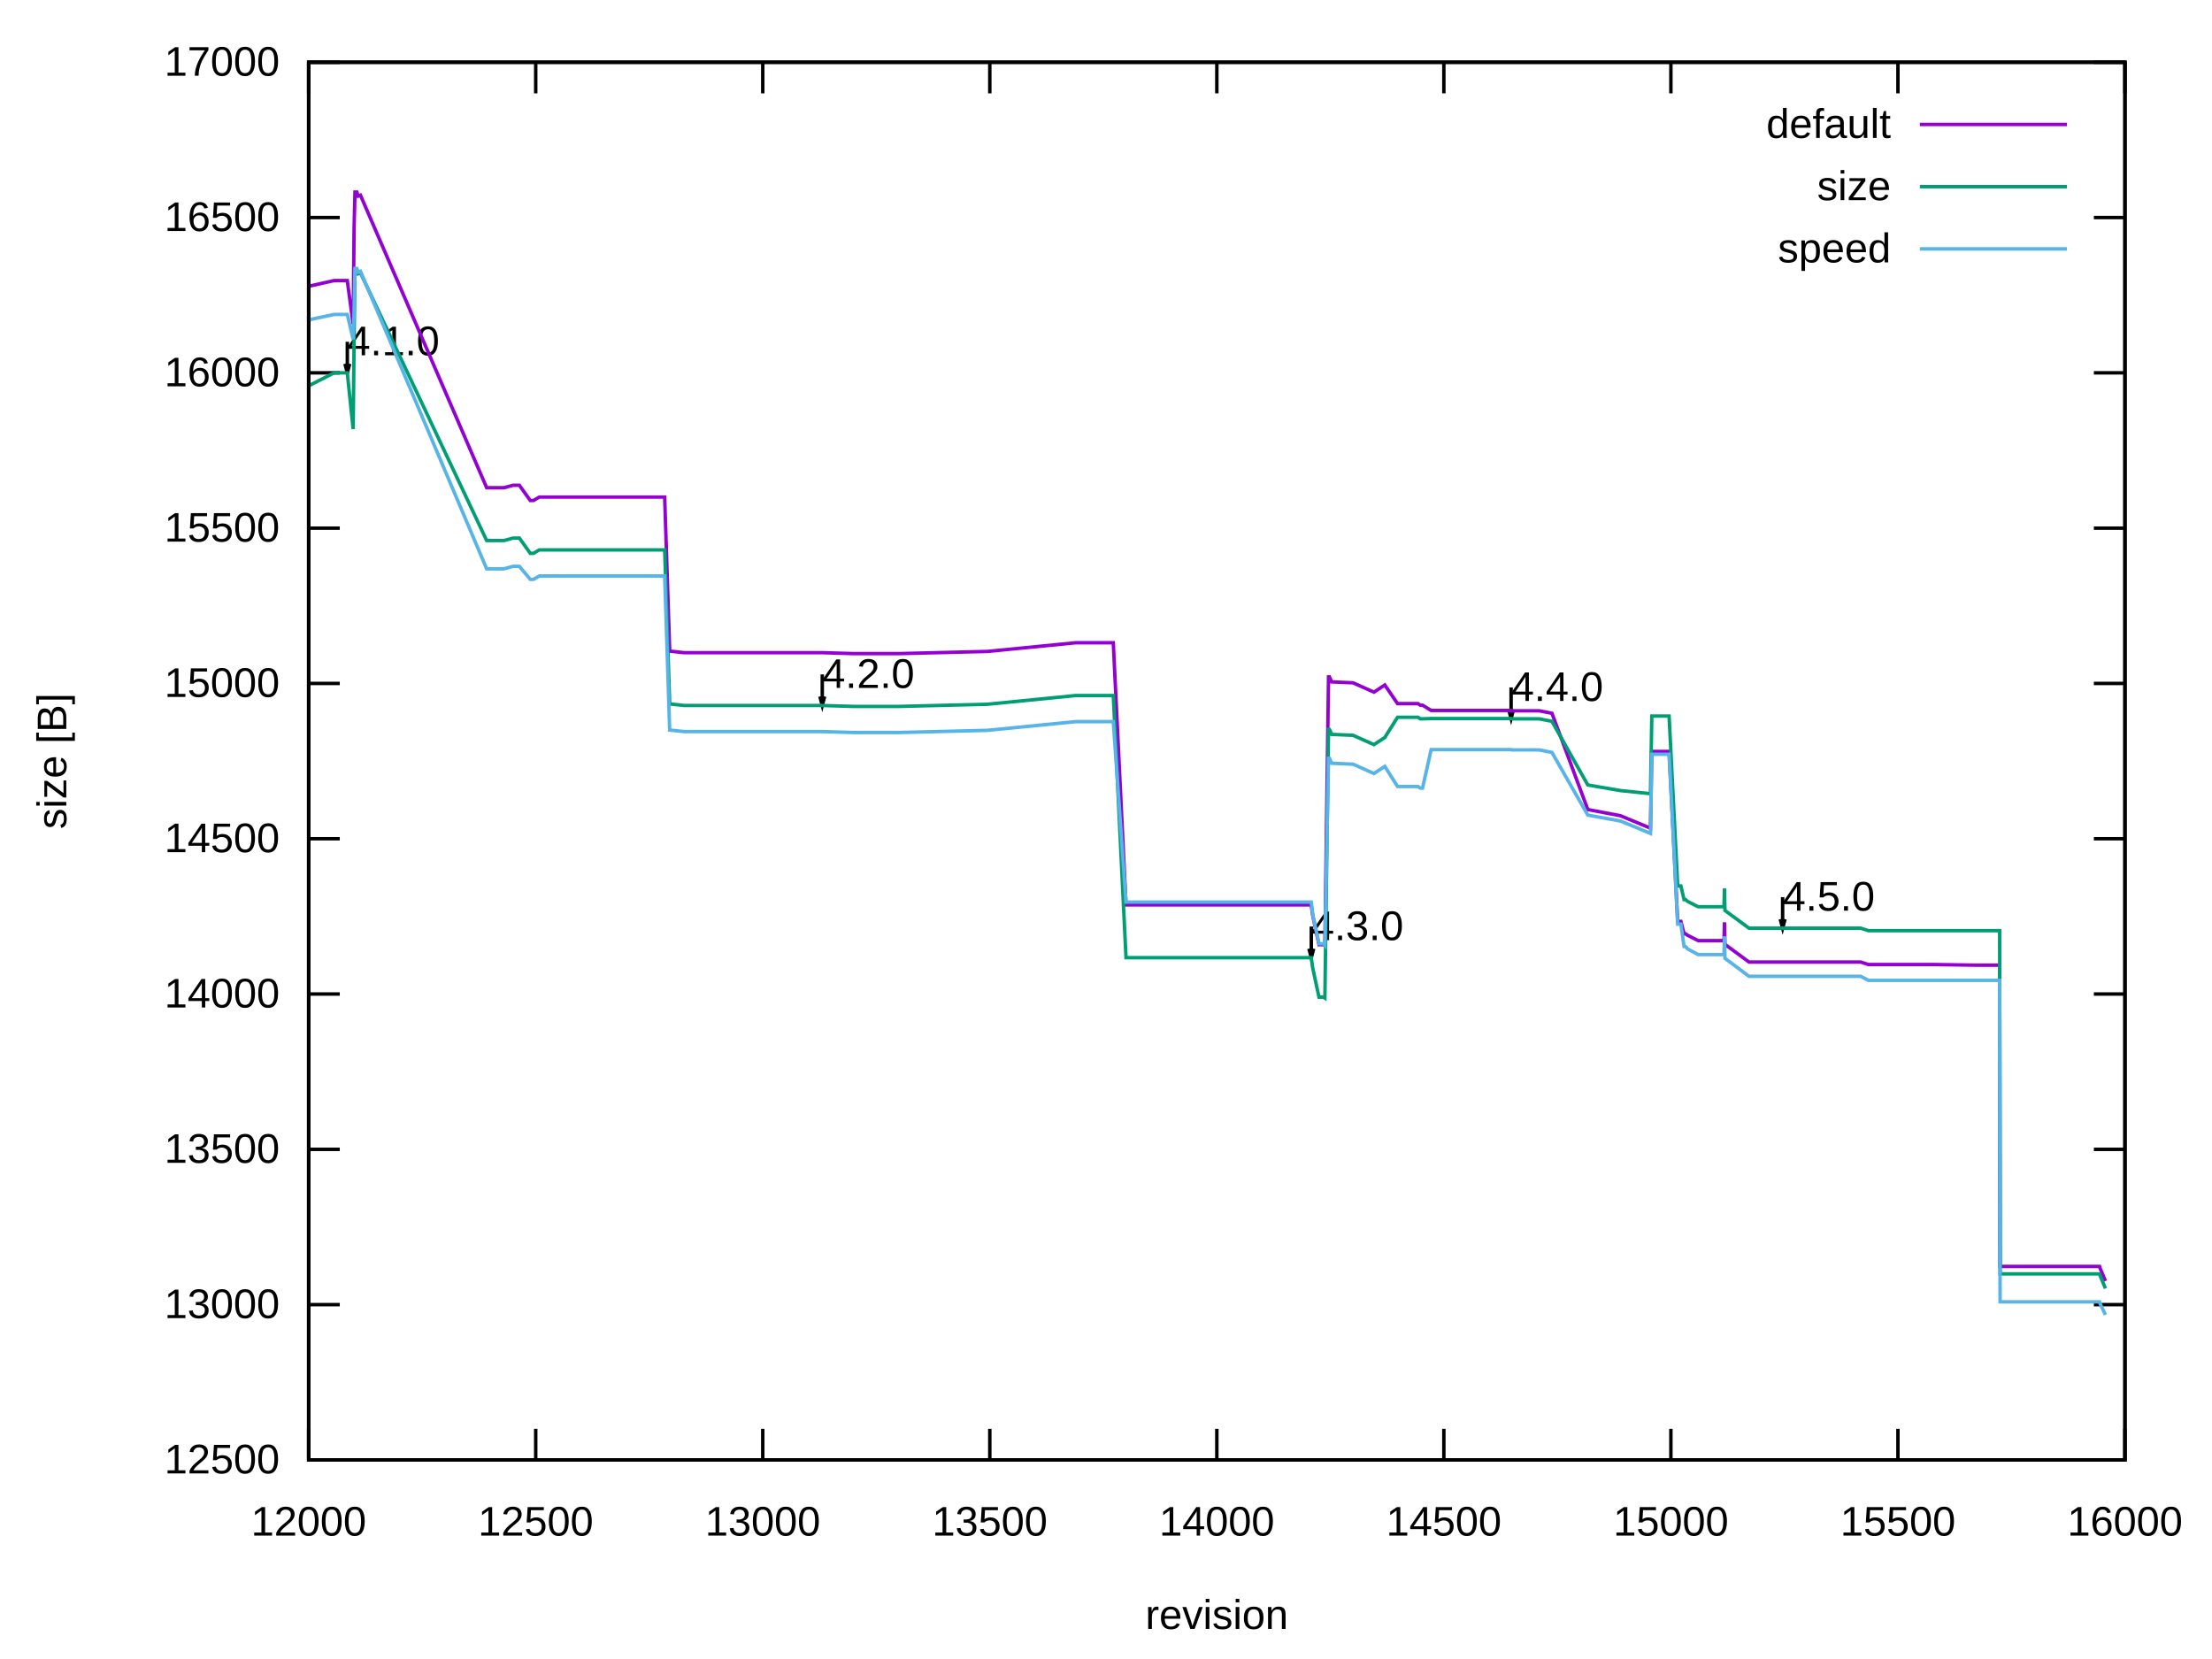
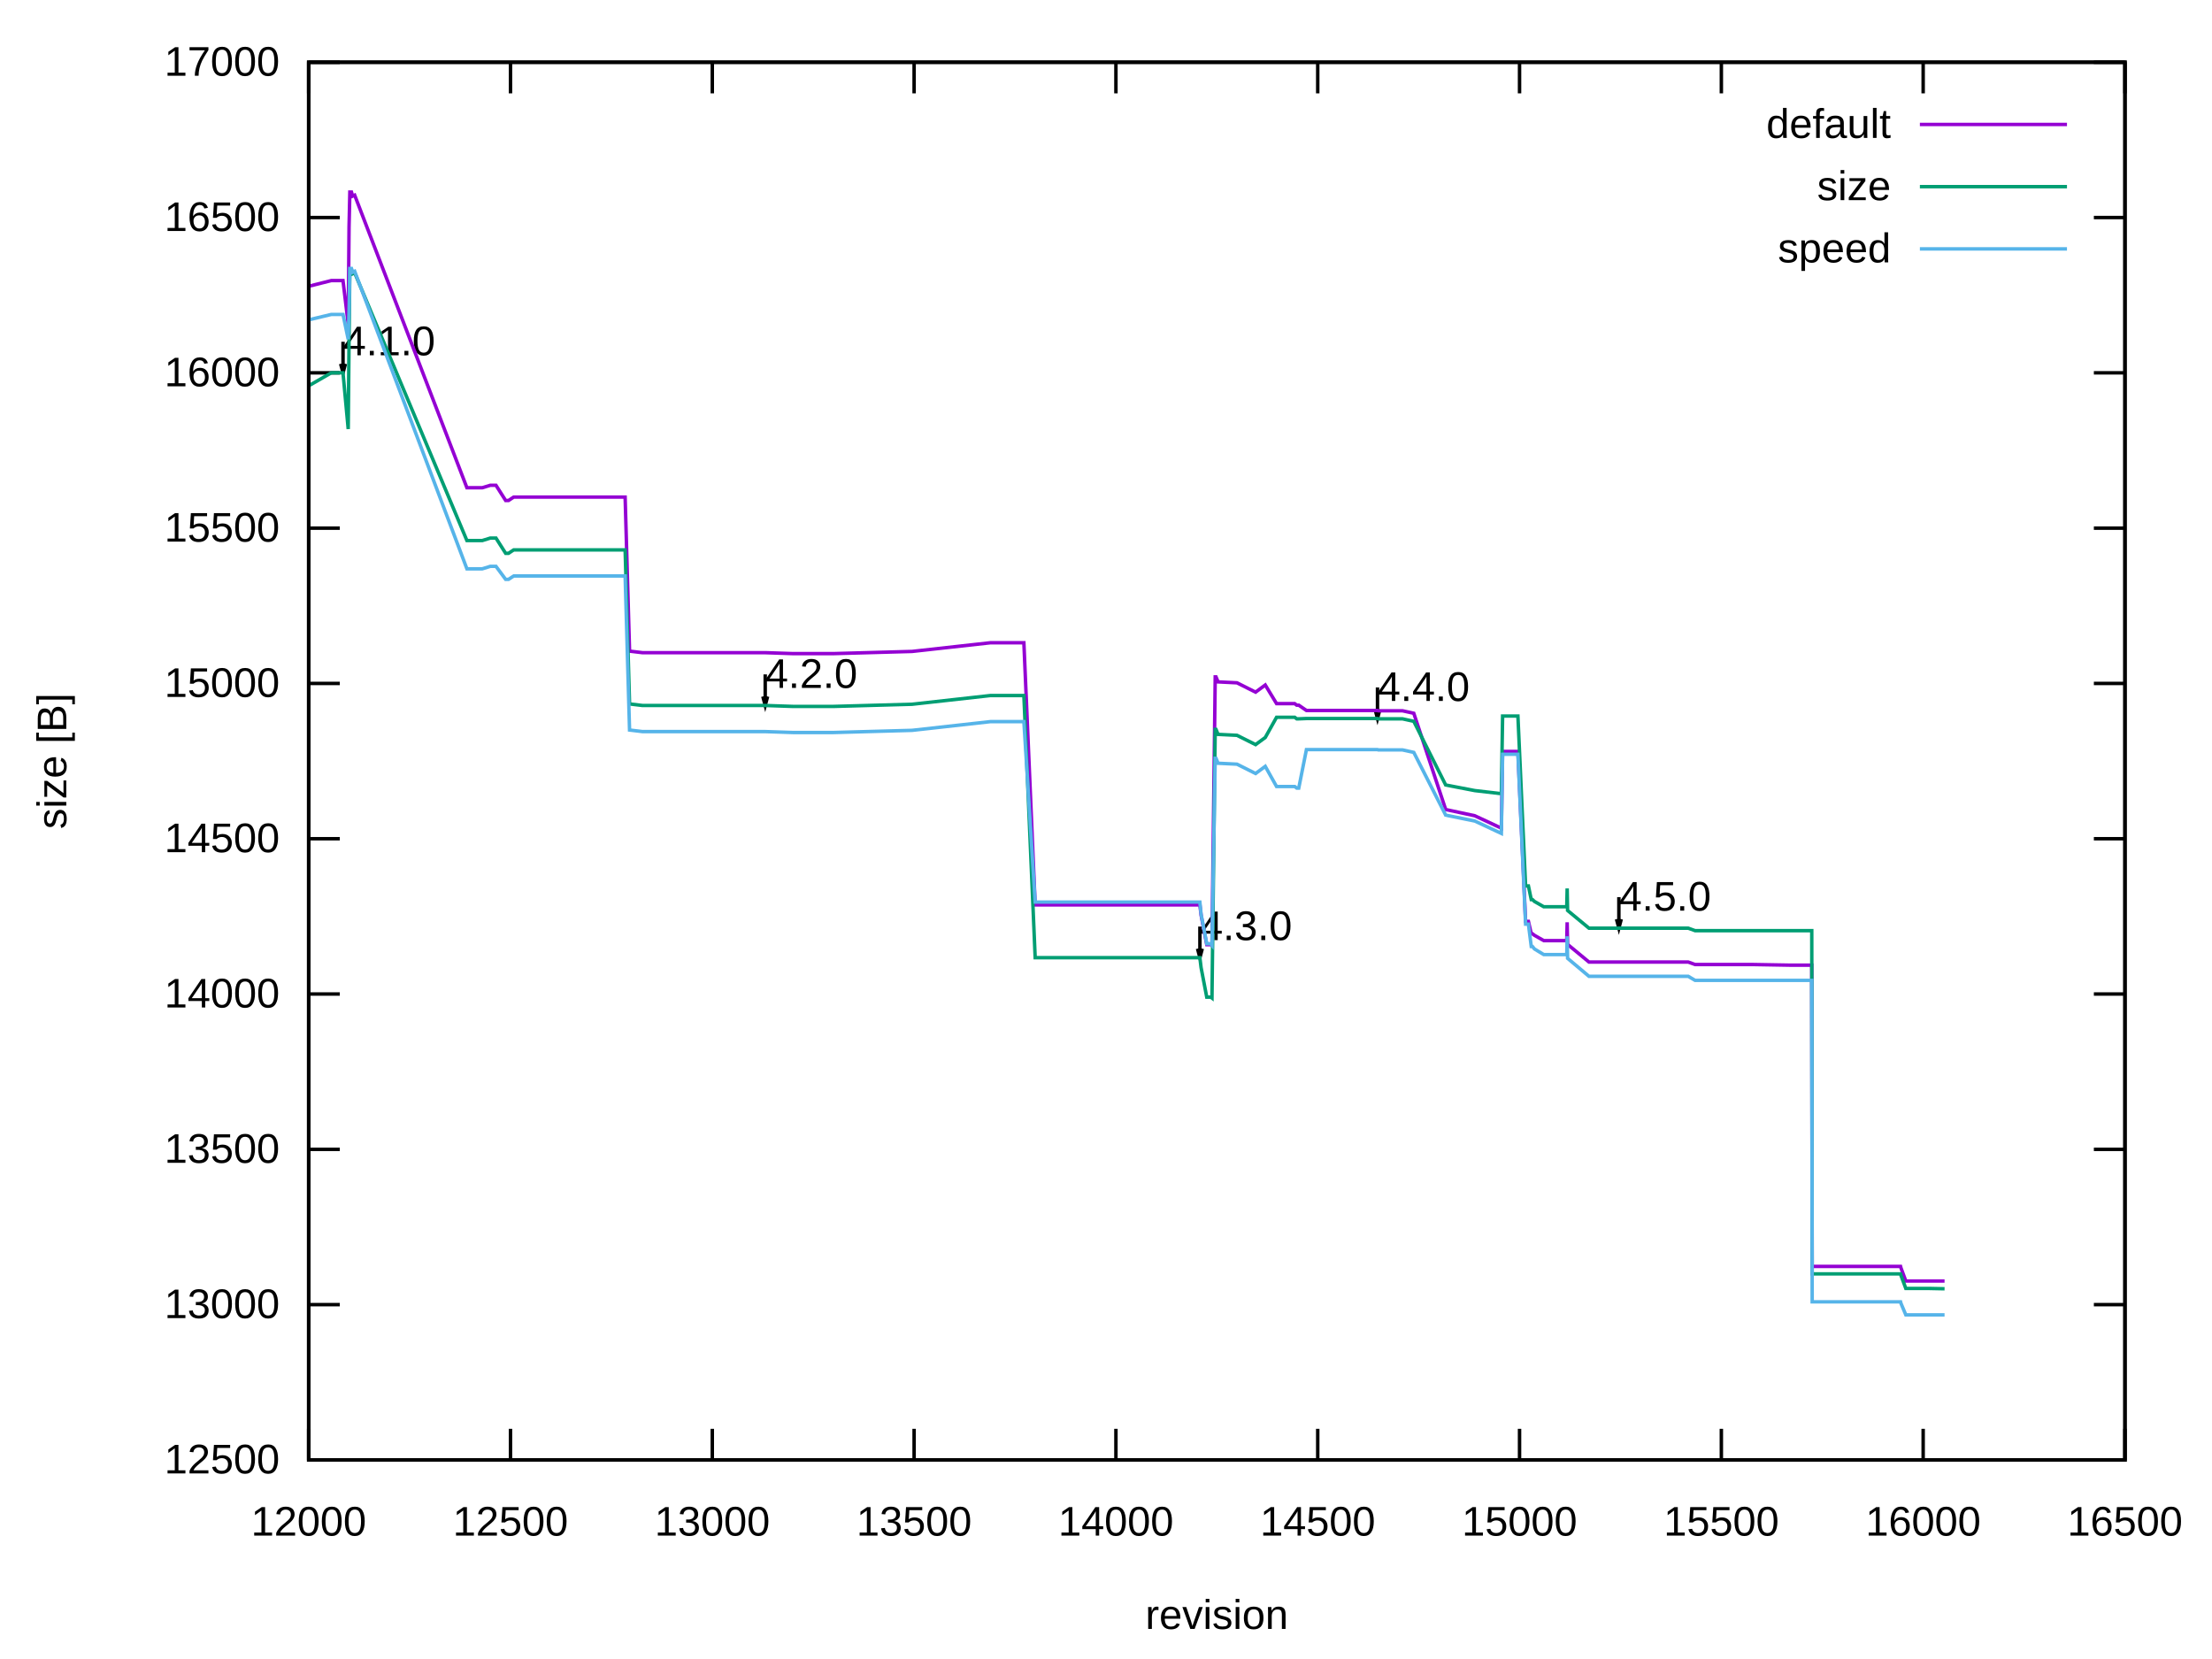
<svg xmlns="http://www.w3.org/2000/svg" xmlns:xlink="http://www.w3.org/1999/xlink" width="640" height="480" viewBox="0 0 640 480">
  <g id="gnuplot_canvas">
    <rect x="0" y="0" width="640" height="480" fill="none" />
    <defs>
      <circle id="gpDot" r="0.5" stroke-width="0.5" stroke="currentColor" />
      <path id="gpPt0" stroke-width="0.222" stroke="currentColor" d="M-1,0 h2 M0,-1 v2" />
      <path id="gpPt1" stroke-width="0.222" stroke="currentColor" d="M-1,-1 L1,1 M1,-1 L-1,1" />
      <path id="gpPt2" stroke-width="0.222" stroke="currentColor" d="M-1,0 L1,0 M0,-1 L0,1 M-1,-1 L1,1 M-1,1 L1,-1" />
      <rect id="gpPt3" stroke-width="0.222" stroke="currentColor" x="-1" y="-1" width="2" height="2" />
      <rect id="gpPt4" stroke-width="0.222" stroke="currentColor" fill="currentColor" x="-1" y="-1" width="2" height="2" />
      <circle id="gpPt5" stroke-width="0.222" stroke="currentColor" cx="0" cy="0" r="1" />
      <use xlink:href="#gpPt5" id="gpPt6" fill="currentColor" stroke="none" />
      <path id="gpPt7" stroke-width="0.222" stroke="currentColor" d="M0,-1.33 L-1.33,0.67 L1.33,0.67 z" />
      <use xlink:href="#gpPt7" id="gpPt8" fill="currentColor" stroke="none" />
      <use xlink:href="#gpPt7" id="gpPt9" stroke="currentColor" transform="rotate(180)" />
      <use xlink:href="#gpPt9" id="gpPt10" fill="currentColor" stroke="none" />
      <use xlink:href="#gpPt3" id="gpPt11" stroke="currentColor" transform="rotate(45)" />
      <use xlink:href="#gpPt11" id="gpPt12" fill="currentColor" stroke="none" />
      <path id="gpPt13" stroke-width="0.222" stroke="currentColor" d="M0,1.330 L1.265,0.411 L0.782,-1.067 L-0.782,-1.076 L-1.265,0.411 z" />
      <use xlink:href="#gpPt13" id="gpPt14" fill="currentColor" stroke="none" />
      <filter id="textbox" filterUnits="objectBoundingBox" x="0" y="0" height="1" width="1">
        <feFlood flood-color="white" flood-opacity="1" result="bgnd" />
        <feComposite in="SourceGraphic" in2="bgnd" operator="atop" />
      </filter>
      <filter id="greybox" filterUnits="objectBoundingBox" x="0" y="0" height="1" width="1">
        <feFlood flood-color="lightgrey" flood-opacity="1" result="grey" />
        <feComposite in="SourceGraphic" in2="grey" operator="atop" />
      </filter>
    </defs>
    <g fill="none" color="white" stroke="currentColor" stroke-width="1.00" stroke-linecap="butt" stroke-linejoin="miter">
</g>
    <g fill="none" color="black" stroke="currentColor" stroke-width="1.00" stroke-linecap="butt" stroke-linejoin="miter">
      <path stroke="black" d="M89.31,422.40 L98.31,422.40 M614.82,422.40 L605.82,422.40  " />
      <g transform="translate(80.92,426.30)" stroke="none" fill="black" font-family="Arial" font-size="12.00" text-anchor="end">
        <text>
          <tspan font-family="Arial"> 12500</tspan>
        </text>
      </g>
    </g>
    <g fill="none" color="black" stroke="currentColor" stroke-width="1.00" stroke-linecap="butt" stroke-linejoin="miter">
      <path stroke="black" d="M89.31,377.47 L98.31,377.47 M614.82,377.47 L605.82,377.47  " />
      <g transform="translate(80.92,381.37)" stroke="none" fill="black" font-family="Arial" font-size="12.00" text-anchor="end">
        <text>
          <tspan font-family="Arial"> 13000</tspan>
        </text>
      </g>
    </g>
    <g fill="none" color="black" stroke="currentColor" stroke-width="1.00" stroke-linecap="butt" stroke-linejoin="miter">
      <path stroke="black" d="M89.31,332.54 L98.31,332.54 M614.82,332.54 L605.82,332.54  " />
      <g transform="translate(80.92,336.44)" stroke="none" fill="black" font-family="Arial" font-size="12.00" text-anchor="end">
        <text>
          <tspan font-family="Arial"> 13500</tspan>
        </text>
      </g>
    </g>
    <g fill="none" color="black" stroke="currentColor" stroke-width="1.00" stroke-linecap="butt" stroke-linejoin="miter">
      <path stroke="black" d="M89.31,287.60 L98.31,287.60 M614.82,287.60 L605.82,287.60  " />
      <g transform="translate(80.92,291.50)" stroke="none" fill="black" font-family="Arial" font-size="12.00" text-anchor="end">
        <text>
          <tspan font-family="Arial"> 14000</tspan>
        </text>
      </g>
    </g>
    <g fill="none" color="black" stroke="currentColor" stroke-width="1.00" stroke-linecap="butt" stroke-linejoin="miter">
      <path stroke="black" d="M89.31,242.67 L98.31,242.67 M614.82,242.67 L605.82,242.67  " />
      <g transform="translate(80.92,246.57)" stroke="none" fill="black" font-family="Arial" font-size="12.00" text-anchor="end">
        <text>
          <tspan font-family="Arial"> 14500</tspan>
        </text>
      </g>
    </g>
    <g fill="none" color="black" stroke="currentColor" stroke-width="1.00" stroke-linecap="butt" stroke-linejoin="miter">
      <path stroke="black" d="M89.31,197.74 L98.31,197.74 M614.82,197.74 L605.82,197.74  " />
      <g transform="translate(80.92,201.64)" stroke="none" fill="black" font-family="Arial" font-size="12.00" text-anchor="end">
        <text>
          <tspan font-family="Arial"> 15000</tspan>
        </text>
      </g>
    </g>
    <g fill="none" color="black" stroke="currentColor" stroke-width="1.00" stroke-linecap="butt" stroke-linejoin="miter">
      <path stroke="black" d="M89.31,152.81 L98.31,152.81 M614.82,152.81 L605.82,152.81  " />
      <g transform="translate(80.92,156.71)" stroke="none" fill="black" font-family="Arial" font-size="12.00" text-anchor="end">
        <text>
          <tspan font-family="Arial"> 15500</tspan>
        </text>
      </g>
    </g>
    <g fill="none" color="black" stroke="currentColor" stroke-width="1.00" stroke-linecap="butt" stroke-linejoin="miter">
      <path stroke="black" d="M89.31,107.87 L98.31,107.87 M614.82,107.87 L605.82,107.87  " />
      <g transform="translate(80.92,111.77)" stroke="none" fill="black" font-family="Arial" font-size="12.00" text-anchor="end">
        <text>
          <tspan font-family="Arial"> 16000</tspan>
        </text>
      </g>
    </g>
    <g fill="none" color="black" stroke="currentColor" stroke-width="1.00" stroke-linecap="butt" stroke-linejoin="miter">
      <path stroke="black" d="M89.31,62.94 L98.31,62.94 M614.82,62.94 L605.82,62.94  " />
      <g transform="translate(80.92,66.84)" stroke="none" fill="black" font-family="Arial" font-size="12.00" text-anchor="end">
        <text>
          <tspan font-family="Arial"> 16500</tspan>
        </text>
      </g>
    </g>
    <g fill="none" color="black" stroke="currentColor" stroke-width="1.00" stroke-linecap="butt" stroke-linejoin="miter">
      <path stroke="black" d="M89.31,18.01 L98.31,18.01 M614.82,18.01 L605.82,18.01  " />
      <g transform="translate(80.92,21.91)" stroke="none" fill="black" font-family="Arial" font-size="12.00" text-anchor="end">
        <text>
          <tspan font-family="Arial"> 17000</tspan>
        </text>
      </g>
    </g>
    <g fill="none" color="black" stroke="currentColor" stroke-width="1.00" stroke-linecap="butt" stroke-linejoin="miter">
      <path stroke="black" d="M89.31,422.40 L89.31,413.40 M89.31,18.01 L89.31,27.01  " />
      <g transform="translate(89.31,444.30)" stroke="none" fill="black" font-family="Arial" font-size="12.00" text-anchor="middle">
        <text>
          <tspan font-family="Arial"> 12000</tspan>
        </text>
      </g>
    </g>
    <g fill="none" color="black" stroke="currentColor" stroke-width="1.00" stroke-linecap="butt" stroke-linejoin="miter">
-       <path stroke="black" d="M155.00,422.40 L155.00,413.40 M155.00,18.01 L155.00,27.01  " />
-       <g transform="translate(155.00,444.30)" stroke="none" fill="black" font-family="Arial" font-size="12.00" text-anchor="middle">
+       <path stroke="black" d="M147.70,422.40 L147.70,413.40 M147.70,18.01 L147.70,27.01  " />
+       <g transform="translate(147.70,444.30)" stroke="none" fill="black" font-family="Arial" font-size="12.00" text-anchor="middle">
        <text>
          <tspan font-family="Arial"> 12500</tspan>
        </text>
      </g>
    </g>
    <g fill="none" color="black" stroke="currentColor" stroke-width="1.00" stroke-linecap="butt" stroke-linejoin="miter">
-       <path stroke="black" d="M220.69,422.40 L220.69,413.40 M220.69,18.01 L220.69,27.01  " />
-       <g transform="translate(220.69,444.30)" stroke="none" fill="black" font-family="Arial" font-size="12.00" text-anchor="middle">
+       <path stroke="black" d="M206.09,422.40 L206.09,413.40 M206.09,18.01 L206.09,27.01  " />
+       <g transform="translate(206.09,444.30)" stroke="none" fill="black" font-family="Arial" font-size="12.00" text-anchor="middle">
        <text>
          <tspan font-family="Arial"> 13000</tspan>
        </text>
      </g>
    </g>
    <g fill="none" color="black" stroke="currentColor" stroke-width="1.00" stroke-linecap="butt" stroke-linejoin="miter">
-       <path stroke="black" d="M286.38,422.40 L286.38,413.40 M286.38,18.01 L286.38,27.01  " />
-       <g transform="translate(286.38,444.30)" stroke="none" fill="black" font-family="Arial" font-size="12.00" text-anchor="middle">
+       <path stroke="black" d="M264.48,422.40 L264.48,413.40 M264.48,18.01 L264.48,27.01  " />
+       <g transform="translate(264.48,444.30)" stroke="none" fill="black" font-family="Arial" font-size="12.00" text-anchor="middle">
        <text>
          <tspan font-family="Arial"> 13500</tspan>
        </text>
      </g>
    </g>
    <g fill="none" color="black" stroke="currentColor" stroke-width="1.00" stroke-linecap="butt" stroke-linejoin="miter">
-       <path stroke="black" d="M352.07,422.40 L352.07,413.40 M352.07,18.01 L352.07,27.01  " />
-       <g transform="translate(352.07,444.30)" stroke="none" fill="black" font-family="Arial" font-size="12.00" text-anchor="middle">
+       <path stroke="black" d="M322.87,422.40 L322.87,413.40 M322.87,18.01 L322.87,27.01  " />
+       <g transform="translate(322.87,444.30)" stroke="none" fill="black" font-family="Arial" font-size="12.00" text-anchor="middle">
        <text>
          <tspan font-family="Arial"> 14000</tspan>
        </text>
      </g>
    </g>
    <g fill="none" color="black" stroke="currentColor" stroke-width="1.00" stroke-linecap="butt" stroke-linejoin="miter">
-       <path stroke="black" d="M417.75,422.40 L417.75,413.40 M417.75,18.01 L417.75,27.01  " />
-       <g transform="translate(417.75,444.30)" stroke="none" fill="black" font-family="Arial" font-size="12.00" text-anchor="middle">
+       <path stroke="black" d="M381.26,422.40 L381.26,413.40 M381.26,18.01 L381.26,27.01  " />
+       <g transform="translate(381.26,444.30)" stroke="none" fill="black" font-family="Arial" font-size="12.00" text-anchor="middle">
        <text>
          <tspan font-family="Arial"> 14500</tspan>
        </text>
      </g>
    </g>
    <g fill="none" color="black" stroke="currentColor" stroke-width="1.00" stroke-linecap="butt" stroke-linejoin="miter">
-       <path stroke="black" d="M483.44,422.40 L483.44,413.40 M483.44,18.01 L483.44,27.01  " />
-       <g transform="translate(483.44,444.30)" stroke="none" fill="black" font-family="Arial" font-size="12.00" text-anchor="middle">
+       <path stroke="black" d="M439.65,422.40 L439.65,413.40 M439.65,18.01 L439.65,27.01  " />
+       <g transform="translate(439.65,444.30)" stroke="none" fill="black" font-family="Arial" font-size="12.00" text-anchor="middle">
        <text>
          <tspan font-family="Arial"> 15000</tspan>
        </text>
      </g>
    </g>
    <g fill="none" color="black" stroke="currentColor" stroke-width="1.00" stroke-linecap="butt" stroke-linejoin="miter">
-       <path stroke="black" d="M549.13,422.40 L549.13,413.40 M549.13,18.01 L549.13,27.01  " />
-       <g transform="translate(549.13,444.30)" stroke="none" fill="black" font-family="Arial" font-size="12.00" text-anchor="middle">
+       <path stroke="black" d="M498.04,422.40 L498.04,413.40 M498.04,18.01 L498.04,27.01  " />
+       <g transform="translate(498.04,444.30)" stroke="none" fill="black" font-family="Arial" font-size="12.00" text-anchor="middle">
        <text>
          <tspan font-family="Arial"> 15500</tspan>
+         </text>
+       </g>
+     </g>
+     <g fill="none" color="black" stroke="currentColor" stroke-width="1.00" stroke-linecap="butt" stroke-linejoin="miter">
+       <path stroke="black" d="M556.43,422.40 L556.43,413.40 M556.43,18.01 L556.43,27.01  " />
+       <g transform="translate(556.43,444.30)" stroke="none" fill="black" font-family="Arial" font-size="12.00" text-anchor="middle">
+         <text>
+           <tspan font-family="Arial"> 16000</tspan>
        </text>
      </g>
    </g>
    <g fill="none" color="black" stroke="currentColor" stroke-width="1.00" stroke-linecap="butt" stroke-linejoin="miter">
      <path stroke="black" d="M614.82,422.40 L614.82,413.40 M614.82,18.01 L614.82,27.01  " />
      <g transform="translate(614.82,444.30)" stroke="none" fill="black" font-family="Arial" font-size="12.00" text-anchor="middle">
        <text>
-           <tspan font-family="Arial"> 16000</tspan>
+           <tspan font-family="Arial"> 16500</tspan>
        </text>
      </g>
    </g>
    <g fill="none" color="black" stroke="currentColor" stroke-width="1.00" stroke-linecap="butt" stroke-linejoin="miter">
</g>
    <g fill="none" color="black" stroke="currentColor" stroke-width="1.00" stroke-linecap="butt" stroke-linejoin="miter">
      <path stroke="black" d="M89.31,18.01 L89.31,422.40 L614.82,422.40 L614.82,18.01 L89.31,18.01 Z  " />
-       <g transform="translate(100.48,102.79)" stroke="none" fill="black" font-family="Arial" font-size="12.00" text-anchor="start">
+       <g transform="translate(99.24,102.79)" stroke="none" fill="black" font-family="Arial" font-size="12.00" text-anchor="start">
        <text>
          <tspan font-family="Arial">4.1.0</tspan>
        </text>
      </g>
-       <g transform="translate(237.90,199.03)" stroke="none" fill="black" font-family="Arial" font-size="12.00" text-anchor="start">
+       <g transform="translate(221.39,199.03)" stroke="none" fill="black" font-family="Arial" font-size="12.00" text-anchor="start">
        <text>
          <tspan font-family="Arial">4.2.0</tspan>
        </text>
      </g>
-       <g transform="translate(379.39,272.00)" stroke="none" fill="black" font-family="Arial" font-size="12.00" text-anchor="start">
+       <g transform="translate(347.16,272.00)" stroke="none" fill="black" font-family="Arial" font-size="12.00" text-anchor="start">
        <text>
          <tspan font-family="Arial">4.3.0</tspan>
        </text>
      </g>
-       <g transform="translate(437.20,202.81)" stroke="none" fill="black" font-family="Arial" font-size="12.00" text-anchor="start">
+       <g transform="translate(398.54,202.81)" stroke="none" fill="black" font-family="Arial" font-size="12.00" text-anchor="start">
        <text>
          <tspan font-family="Arial">4.4.0</tspan>
        </text>
      </g>
-       <g transform="translate(515.76,263.47)" stroke="none" fill="black" font-family="Arial" font-size="12.00" text-anchor="start">
+       <g transform="translate(468.38,263.47)" stroke="none" fill="black" font-family="Arial" font-size="12.00" text-anchor="start">
        <text>
          <tspan font-family="Arial">4.5.0</tspan>
        </text>
      </g>
    </g>
    <g fill="none" color="black" stroke="currentColor" stroke-width="1.00" stroke-linecap="butt" stroke-linejoin="miter">
-       <path stroke="black" d="M99.80,105.26 L100.49,107.86 L101.18,105.26 M100.49,98.88 L100.49,107.86  " />
-     </g>
-     <g fill="none" color="black" stroke="currentColor" stroke-width="1.00" stroke-linecap="butt" stroke-linejoin="miter">
-       <path stroke="black" d="M237.22,201.51 L237.91,204.11 L238.60,201.51 M237.91,195.12 L237.91,204.11  " />
-     </g>
-     <g fill="none" color="black" stroke="currentColor" stroke-width="1.00" stroke-linecap="butt" stroke-linejoin="miter">
-       <path stroke="black" d="M378.71,274.48 L379.40,277.08 L380.09,274.48 M379.40,268.09 L379.40,277.08  " />
-     </g>
-     <g fill="none" color="black" stroke="currentColor" stroke-width="1.00" stroke-linecap="butt" stroke-linejoin="miter">
-       <path stroke="black" d="M436.52,205.28 L437.21,207.88 L437.90,205.28 M437.21,198.90 L437.21,207.88  " />
-     </g>
-     <g fill="none" color="black" stroke="currentColor" stroke-width="1.00" stroke-linecap="butt" stroke-linejoin="miter">
-       <path stroke="black" d="M515.08,265.94 L515.77,268.54 L516.46,265.94 M515.77,259.56 L515.77,268.54  " />
+       <path stroke="black" d="M98.56,105.26 L99.25,107.86 L99.94,105.26 M99.25,98.88 L99.25,107.86  " />
+     </g>
+     <g fill="none" color="black" stroke="currentColor" stroke-width="1.00" stroke-linecap="butt" stroke-linejoin="miter">
+       <path stroke="black" d="M220.71,201.51 L221.40,204.11 L222.09,201.51 M221.40,195.12 L221.40,204.11  " />
+     </g>
+     <g fill="none" color="black" stroke="currentColor" stroke-width="1.00" stroke-linecap="butt" stroke-linejoin="miter">
+       <path stroke="black" d="M346.48,274.48 L347.17,277.08 L347.86,274.48 M347.17,268.09 L347.17,277.08  " />
+     </g>
+     <g fill="none" color="black" stroke="currentColor" stroke-width="1.00" stroke-linecap="butt" stroke-linejoin="miter">
+       <path stroke="black" d="M397.86,205.28 L398.55,207.88 L399.24,205.28 M398.55,198.90 L398.55,207.88  " />
+     </g>
+     <g fill="none" color="black" stroke="currentColor" stroke-width="1.00" stroke-linecap="butt" stroke-linejoin="miter">
+       <path stroke="black" d="M467.70,265.94 L468.39,268.54 L469.08,265.94 M468.39,259.56 L468.39,268.54  " />
    </g>
    <g fill="none" color="black" stroke="currentColor" stroke-width="1.00" stroke-linecap="butt" stroke-linejoin="miter">
</g>
    <g id="gnuplot_plot_1">
      <g fill="none" color="black" stroke="currentColor" stroke-width="1.00" stroke-linecap="butt" stroke-linejoin="miter">
        <g transform="translate(547.09,39.91)" stroke="none" fill="black" font-family="Arial" font-size="12.00" text-anchor="end">
          <text>
            <tspan font-family="Arial">default</tspan>
          </text>
        </g>
      </g>
      <g fill="none" color="black" stroke="currentColor" stroke-width="1.00" stroke-linecap="butt" stroke-linejoin="miter">
-         <path stroke="rgb(148,   0, 211)" d="M555.48,36.01 L598.04,36.01 M89.44,82.80 L96.67,81.18 L100.48,81.18 L102.18,93.77 L102.45,65.64 L102.71,55.57   L103.24,55.57 L103.63,56.74 L104.29,56.47 L140.81,141.12 L143.83,141.12 L145.80,141.12 L148.43,140.41 L150.27,140.41   L153.42,144.81 L154.34,144.81 L156.05,143.82 L173.65,143.82 L177.73,143.82 L179.83,143.82 L180.22,143.82 L187.32,143.82   L192.31,143.82 L193.76,188.39 L197.96,188.84 L202.56,188.84 L204.27,188.84 L206.37,188.84 L207.55,188.84 L216.61,188.84   L237.90,188.84 L246.96,189.11 L260.10,189.11 L285.72,188.48 L311.21,185.97 L312.52,185.97 L313.83,185.97 L318.96,185.97   L322.11,185.97 L325.79,261.81 L326.32,261.81 L327.50,261.81 L329.07,261.81 L331.70,261.81 L336.96,261.81 L338.93,261.81   L352.07,261.81 L376.24,261.81 L379.39,261.81 L379.79,264.78 L381.62,273.31 L382.94,273.31 L383.33,273.58 L384.38,195.85   L384.65,195.85 L385.30,197.29 L391.48,197.56 L397.52,200.26 L400.67,198.19 L404.35,203.58 L405.27,203.58 L410.27,203.58   L410.92,204.03 L411.58,204.03 L414.08,205.56 L419.07,205.56 L421.43,205.56 L437.20,205.56 L437.46,205.65 L445.34,205.65   L449.02,206.37 L459.40,234.22 L468.86,236.02 L477.53,239.62 L477.92,217.42 L482.92,217.42 L485.41,266.58 L486.33,266.58   L487.25,270.17 L487.65,270.17 L488.30,270.62 L491.33,272.15 L495.66,272.15 L497.11,272.15 L498.81,272.15 L498.95,266.84   L499.08,273.23 L506.04,278.35 L514.97,278.35 L515.76,278.35 L525.09,278.35 L538.36,278.35 L540.59,279.07 L542.69,279.07   L547.29,279.07 L555.70,279.07 L559.64,279.07 L571.33,279.25 L578.56,279.25 L578.69,366.41 L584.34,366.41 L600.37,366.41   L600.50,366.41 L607.46,366.41 L607.59,366.86 L609.17,370.64  " />
+         <path stroke="rgb(148,   0, 211)" d="M555.48,36.01 L598.04,36.01 M89.43,82.80 L95.85,81.18 L99.24,81.18 L100.75,93.77 L100.99,65.64 L101.22,55.57   L101.69,55.57 L102.04,56.74 L102.62,56.47 L135.09,141.12 L137.77,141.12 L139.53,141.12 L141.86,140.41 L143.50,140.41   L146.30,144.81 L147.12,144.81 L148.63,143.82 L164.28,143.82 L167.90,143.82 L169.77,143.82 L170.12,143.82 L176.43,143.82   L180.87,143.82 L182.15,188.39 L185.89,188.84 L189.97,188.84 L191.49,188.84 L193.36,188.84 L194.41,188.84 L202.47,188.84   L221.39,188.84 L229.45,189.11 L241.12,189.11 L263.90,188.48 L286.55,185.97 L287.72,185.97 L288.89,185.97 L293.44,185.97   L296.24,185.97 L299.51,261.81 L299.98,261.81 L301.03,261.81 L302.43,261.81 L304.77,261.81 L309.44,261.81 L311.19,261.81   L322.87,261.81 L344.36,261.81 L347.16,261.81 L347.51,264.78 L349.15,273.31 L350.31,273.31 L350.66,273.58 L351.60,195.85   L351.83,195.85 L352.42,197.29 L357.90,197.56 L363.28,200.26 L366.08,198.19 L369.35,203.58 L370.17,203.58 L374.60,203.58   L375.19,204.03 L375.77,204.03 L377.99,205.56 L382.43,205.56 L384.53,205.56 L398.54,205.56 L398.78,205.65 L405.78,205.65   L409.05,206.37 L418.28,234.22 L426.69,236.02 L434.39,239.62 L434.75,217.42 L439.18,217.42 L441.40,266.58 L442.22,266.58   L443.04,270.17 L443.39,270.17 L443.97,270.62 L446.66,272.15 L450.51,272.15 L451.80,272.15 L453.31,272.15 L453.43,266.84   L453.55,273.23 L459.74,278.35 L467.68,278.35 L468.38,278.35 L476.67,278.35 L488.46,278.35 L490.45,279.07 L492.32,279.07   L496.41,279.07 L503.88,279.07 L507.38,279.07 L517.78,279.25 L524.20,279.25 L524.32,366.41 L529.34,366.41 L543.58,366.41   L543.70,366.41 L549.89,366.41 L550.01,366.86 L551.41,370.64 L558.30,370.64 L562.62,370.64  " />
      </g>
    </g>
    <g id="gnuplot_plot_2">
      <g fill="none" color="black" stroke="currentColor" stroke-width="1.00" stroke-linecap="butt" stroke-linejoin="miter">
        <g transform="translate(547.09,57.91)" stroke="none" fill="black" font-family="Arial" font-size="12.00" text-anchor="end">
          <text>
            <tspan font-family="Arial">size</tspan>
          </text>
        </g>
      </g>
      <g fill="none" color="black" stroke="currentColor" stroke-width="1.00" stroke-linecap="butt" stroke-linejoin="miter">
-         <path stroke="rgb(  0, 158, 115)" d="M555.48,54.01 L598.04,54.01 M89.44,111.56 L96.67,107.87 L100.48,107.87 L102.18,124.14 L102.45,98.71 L102.71,78.04   L103.24,78.04 L103.63,79.21 L104.29,78.94 L140.81,156.40 L143.83,156.40 L145.80,156.40 L148.43,155.68 L150.27,155.68   L153.42,160.09 L154.34,160.09 L156.05,159.10 L173.65,159.10 L177.73,159.10 L179.83,159.10 L180.22,159.10 L187.32,159.10   L192.31,159.10 L193.76,203.67 L197.96,204.12 L202.56,204.12 L204.27,204.12 L206.37,204.12 L207.55,204.12 L216.61,204.12   L237.90,204.12 L246.96,204.39 L260.10,204.39 L285.72,203.76 L311.21,201.24 L312.52,201.24 L313.83,201.24 L318.96,201.24   L322.11,201.24 L325.79,277.09 L326.32,277.09 L327.50,277.09 L329.07,277.09 L331.70,277.09 L336.96,277.09 L338.93,277.09   L352.07,277.09 L376.24,277.09 L379.39,277.09 L379.79,279.96 L381.62,288.50 L382.94,288.50 L383.33,288.77 L384.38,211.04   L384.65,211.04 L385.30,212.48 L391.48,212.75 L397.52,215.44 L400.67,213.38 L404.35,207.53 L405.27,207.53 L410.27,207.53   L410.92,207.98 L411.58,207.98 L414.08,207.89 L419.07,207.89 L421.43,207.89 L437.20,207.89 L437.46,207.98 L445.34,207.98   L449.02,208.70 L459.40,227.12 L468.86,228.74 L477.53,229.64 L477.92,207.17 L482.92,207.17 L485.41,256.33 L486.33,256.33   L487.25,260.28 L487.65,260.28 L488.30,260.82 L491.33,262.35 L495.66,262.35 L497.11,262.35 L498.81,262.35 L498.95,257.05   L499.08,263.43 L506.04,268.55 L514.97,268.55 L515.76,268.55 L525.09,268.55 L538.36,268.55 L540.59,269.27 L542.69,269.27   L547.29,269.27 L555.70,269.27 L559.64,269.27 L571.33,269.27 L578.56,269.27 L578.69,368.57 L584.34,368.57 L600.37,368.57   L600.50,368.57 L607.46,368.57 L607.59,369.02 L609.17,372.79  " />
+         <path stroke="rgb(  0, 158, 115)" d="M555.48,54.01 L598.04,54.01 M89.43,111.56 L95.85,107.87 L99.24,107.87 L100.75,124.14 L100.99,98.71 L101.22,78.04   L101.69,78.04 L102.04,79.21 L102.62,78.94 L135.09,156.40 L137.77,156.40 L139.53,156.40 L141.86,155.68 L143.50,155.68   L146.30,160.09 L147.12,160.09 L148.63,159.10 L164.28,159.10 L167.90,159.10 L169.77,159.10 L170.12,159.10 L176.43,159.10   L180.87,159.10 L182.15,203.67 L185.89,204.12 L189.97,204.12 L191.49,204.12 L193.36,204.12 L194.41,204.12 L202.47,204.12   L221.39,204.12 L229.45,204.39 L241.12,204.39 L263.90,203.76 L286.55,201.24 L287.72,201.24 L288.89,201.24 L293.44,201.24   L296.24,201.24 L299.51,277.09 L299.98,277.09 L301.03,277.09 L302.43,277.09 L304.77,277.09 L309.44,277.09 L311.19,277.09   L322.87,277.09 L344.36,277.09 L347.16,277.09 L347.51,279.96 L349.15,288.50 L350.31,288.50 L350.66,288.77 L351.60,211.04   L351.83,211.04 L352.42,212.48 L357.90,212.75 L363.28,215.44 L366.08,213.38 L369.35,207.53 L370.17,207.53 L374.60,207.53   L375.19,207.98 L375.77,207.98 L377.99,207.89 L382.43,207.89 L384.53,207.89 L398.54,207.89 L398.78,207.98 L405.78,207.98   L409.05,208.70 L418.28,227.12 L426.69,228.74 L434.39,229.64 L434.75,207.17 L439.18,207.17 L441.40,256.33 L442.22,256.33   L443.04,260.28 L443.39,260.28 L443.97,260.82 L446.66,262.35 L450.51,262.35 L451.80,262.35 L453.31,262.35 L453.43,257.05   L453.55,263.43 L459.74,268.55 L467.68,268.55 L468.38,268.55 L476.67,268.55 L488.46,268.55 L490.45,269.27 L492.32,269.27   L496.41,269.27 L503.88,269.27 L507.38,269.27 L517.78,269.27 L524.20,269.27 L524.32,368.57 L529.34,368.57 L543.58,368.57   L543.70,368.57 L549.89,368.57 L550.01,369.02 L551.41,372.79 L558.30,372.79 L562.62,372.88  " />
      </g>
    </g>
    <g id="gnuplot_plot_3">
      <g fill="none" color="black" stroke="currentColor" stroke-width="1.00" stroke-linecap="butt" stroke-linejoin="miter">
        <g transform="translate(547.09,75.91)" stroke="none" fill="black" font-family="Arial" font-size="12.00" text-anchor="end">
          <text>
            <tspan font-family="Arial">speed</tspan>
          </text>
        </g>
      </g>
      <g fill="none" color="black" stroke="currentColor" stroke-width="1.00" stroke-linecap="butt" stroke-linejoin="miter">
-         <path stroke="rgb( 86, 180, 233)" d="M555.48,72.01 L598.04,72.01 M89.44,92.51 L96.67,90.98 L100.48,90.98 L102.18,98.17 L102.45,90.26 L102.71,77.68   L103.24,77.68 L103.63,78.76 L104.29,78.49 L140.81,164.58 L143.83,164.58 L145.80,164.58 L148.43,163.86 L150.27,163.86   L153.42,167.63 L154.34,167.63 L156.05,166.65 L173.65,166.65 L177.73,166.65 L179.83,166.65 L180.22,166.65 L187.32,166.65   L192.31,166.65 L193.76,211.22 L197.96,211.67 L202.56,211.67 L204.27,211.67 L206.37,211.67 L207.55,211.67 L216.61,211.67   L237.90,211.67 L246.96,211.94 L260.10,211.94 L285.72,211.31 L311.21,208.79 L312.52,208.79 L313.83,208.79 L318.96,208.79   L322.11,208.79 L325.79,261.00 L326.32,261.00 L327.50,261.00 L329.07,261.00 L331.70,261.00 L336.96,261.00 L338.93,261.00   L352.07,261.00 L376.24,261.00 L379.39,261.00 L379.79,264.51 L381.62,273.05 L382.94,273.05 L383.33,273.49 L384.38,219.40   L384.65,219.40 L385.30,220.83 L391.48,221.10 L397.52,223.80 L400.67,221.73 L404.35,227.57 L405.27,227.57 L410.27,227.57   L410.92,228.02 L411.58,228.02 L414.08,216.88 L419.07,216.88 L421.43,216.88 L437.20,216.88 L437.46,216.97 L445.34,216.97   L449.02,217.69 L459.40,235.84 L468.86,237.55 L477.53,241.14 L477.92,218.23 L482.92,218.23 L485.41,267.38 L486.33,267.38   L487.25,273.85 L487.65,273.85 L488.30,274.57 L491.33,276.19 L495.66,276.19 L497.11,276.19 L498.81,276.19 L498.95,270.89   L499.08,277.27 L506.04,282.48 L514.97,282.48 L515.76,282.48 L525.09,282.48 L538.36,282.48 L540.59,283.65 L542.69,283.65   L547.29,283.65 L555.70,283.65 L559.64,283.65 L571.33,283.65 L578.56,283.65 L578.69,376.66 L584.34,376.66 L600.37,376.66   L600.50,376.66 L607.46,376.66 L607.59,377.11 L609.17,380.43  " />
+         <path stroke="rgb( 86, 180, 233)" d="M555.48,72.01 L598.04,72.01 M89.43,92.51 L95.85,90.98 L99.24,90.98 L100.75,98.17 L100.99,90.26 L101.22,77.68   L101.69,77.68 L102.04,78.76 L102.62,78.49 L135.09,164.58 L137.77,164.58 L139.53,164.58 L141.86,163.86 L143.50,163.86   L146.30,167.63 L147.12,167.63 L148.63,166.65 L164.28,166.65 L167.90,166.65 L169.77,166.65 L170.12,166.65 L176.43,166.65   L180.87,166.65 L182.15,211.22 L185.89,211.67 L189.97,211.67 L191.49,211.67 L193.36,211.67 L194.41,211.67 L202.47,211.67   L221.39,211.67 L229.45,211.94 L241.12,211.94 L263.90,211.31 L286.55,208.79 L287.72,208.79 L288.89,208.79 L293.44,208.79   L296.24,208.79 L299.51,261.00 L299.98,261.00 L301.03,261.00 L302.43,261.00 L304.77,261.00 L309.44,261.00 L311.19,261.00   L322.87,261.00 L344.36,261.00 L347.16,261.00 L347.51,264.51 L349.15,273.05 L350.31,273.05 L350.66,273.49 L351.60,219.40   L351.83,219.40 L352.42,220.83 L357.90,221.10 L363.28,223.80 L366.08,221.73 L369.35,227.57 L370.17,227.57 L374.60,227.57   L375.19,228.02 L375.77,228.02 L377.99,216.88 L382.43,216.88 L384.53,216.88 L398.54,216.88 L398.78,216.97 L405.78,216.97   L409.05,217.69 L418.28,235.84 L426.69,237.55 L434.39,241.14 L434.75,218.23 L439.18,218.23 L441.40,267.38 L442.22,267.38   L443.04,273.85 L443.39,273.85 L443.97,274.57 L446.66,276.19 L450.51,276.19 L451.80,276.19 L453.31,276.19 L453.43,270.89   L453.55,277.27 L459.74,282.48 L467.68,282.48 L468.38,282.48 L476.67,282.48 L488.46,282.48 L490.45,283.65 L492.32,283.65   L496.41,283.65 L503.88,283.65 L507.38,283.65 L517.78,283.65 L524.20,283.65 L524.32,376.66 L529.34,376.66 L543.58,376.66   L543.70,376.66 L549.89,376.66 L550.01,377.11 L551.41,380.43 L558.30,380.43 L562.62,380.43  " />
      </g>
    </g>
    <g fill="none" color="white" stroke="rgb( 86, 180, 233)" stroke-width="2.00" stroke-linecap="butt" stroke-linejoin="miter">
</g>
    <g fill="none" color="black" stroke="currentColor" stroke-width="2.00" stroke-linecap="butt" stroke-linejoin="miter">
</g>
    <g fill="none" color="black" stroke="black" stroke-width="1.00" stroke-linecap="butt" stroke-linejoin="miter">
</g>
    <g fill="none" color="black" stroke="currentColor" stroke-width="1.00" stroke-linecap="butt" stroke-linejoin="miter">
      <path stroke="black" d="M89.31,18.01 L89.31,422.40 L614.82,422.40 L614.82,18.01 L89.31,18.01 Z  " />
      <g transform="translate(19.18,220.21) rotate(270.00)" stroke="none" fill="black" font-family="Arial" font-size="12.00" text-anchor="middle">
        <text>
          <tspan font-family="Arial">size [B]</tspan>
        </text>
      </g>
    </g>
    <g fill="none" color="black" stroke="currentColor" stroke-width="1.00" stroke-linecap="butt" stroke-linejoin="miter">
      <g transform="translate(352.06,471.30)" stroke="none" fill="black" font-family="Arial" font-size="12.00" text-anchor="middle">
        <text>
          <tspan font-family="Arial">revision</tspan>
        </text>
      </g>
    </g>
    <g fill="none" color="black" stroke="currentColor" stroke-width="1.00" stroke-linecap="butt" stroke-linejoin="miter">
</g>
    <g fill="none" color="black" stroke="currentColor" stroke-width="1.00" stroke-linecap="butt" stroke-linejoin="miter">
</g>
  </g>
</svg>
